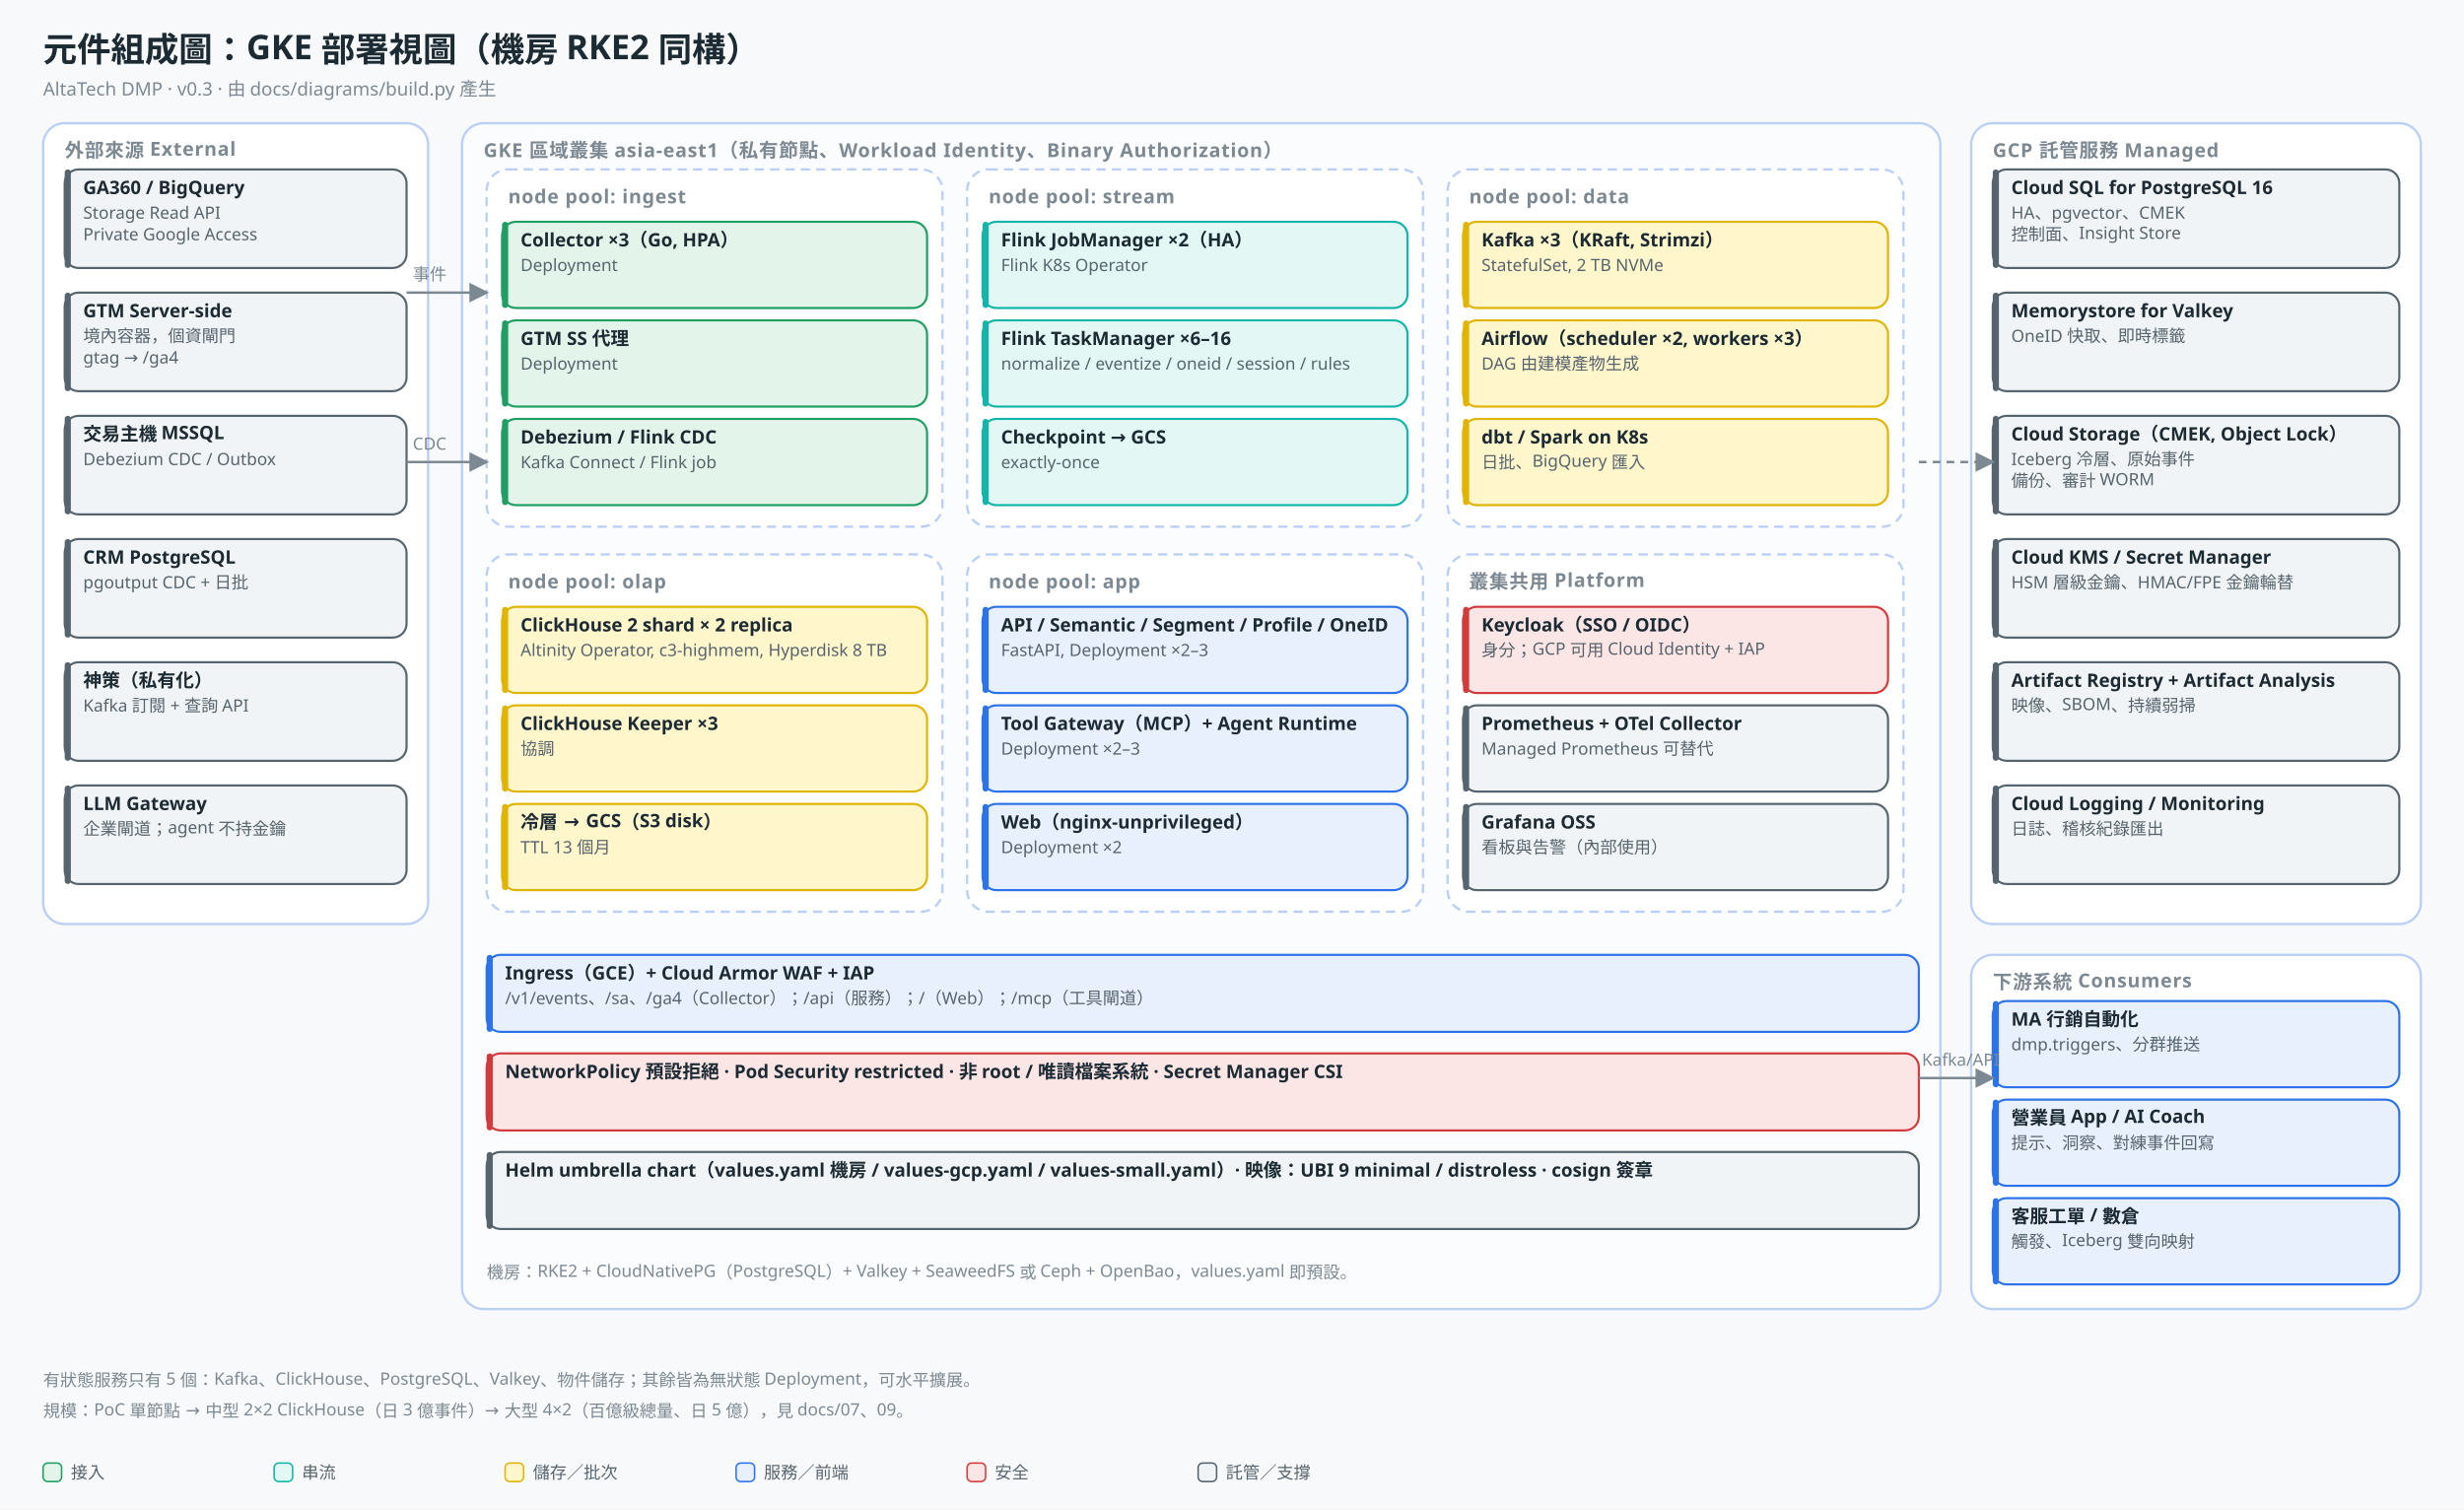
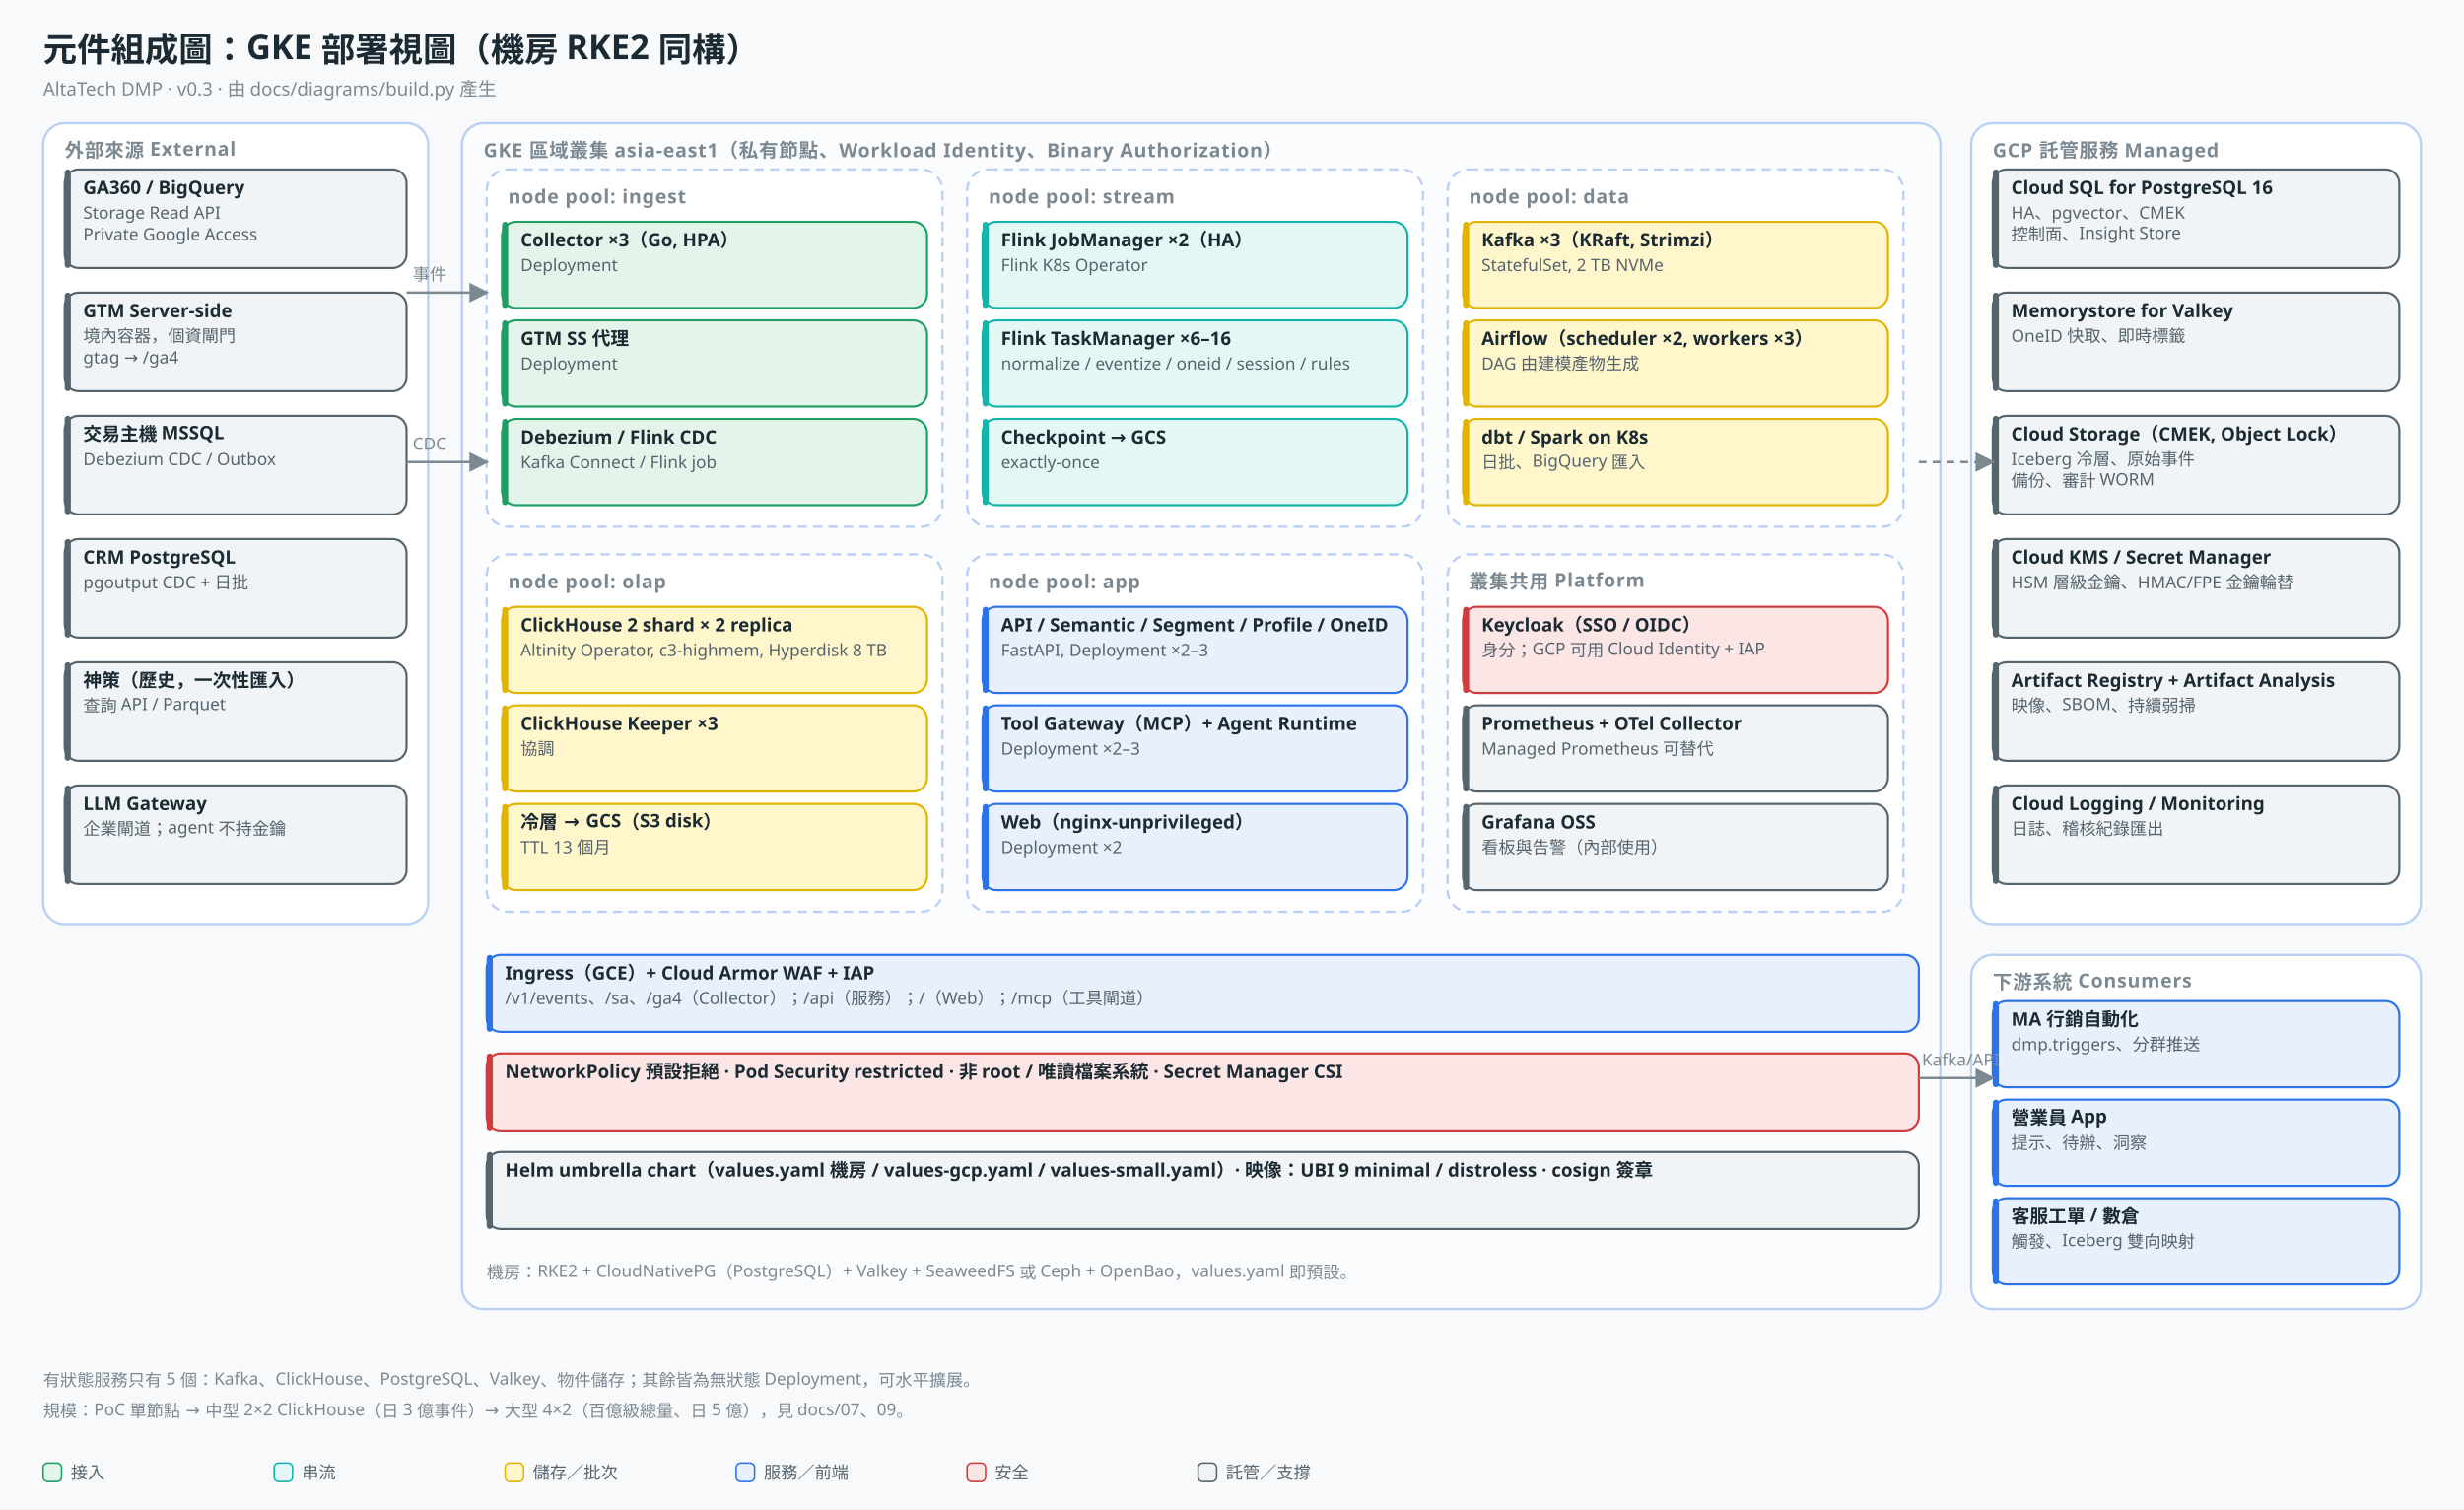
<svg xmlns="http://www.w3.org/2000/svg" viewBox="0 0 1600 980" width="1600" height="980">
  <defs>
    <marker id="ah" markerWidth="8" markerHeight="8" refX="7" refY="4" orient="auto">
      <path d="M0,0 L8,4 L0,8 z" fill="#7C8992" />
    </marker>
  </defs>
  <rect width="1600" height="980" fill="#F7F9FB" />
  <text x="28" y="40" font-family="'Plus Jakarta Sans','Noto Sans TC','PingFang TC','Microsoft JhengHei',sans-serif" font-size="22" font-weight="800" fill="#1C2B33">元件組成圖：GKE 部署視圖（機房 RKE2 同構）</text>
  <text x="28" y="62" font-family="'Plus Jakarta Sans','Noto Sans TC','PingFang TC','Microsoft JhengHei',sans-serif" font-size="12" fill="#7C8992">AltaTech DMP · v0.3 · 由 docs/diagrams/build.py 產生</text>
  <rect x="28" y="80" width="250" height="520" rx="14" fill="#FFFFFF" stroke="#B9CFF5" stroke-width="1.5" />
  <text x="42" y="102" font-family="'Plus Jakarta Sans','Noto Sans TC','PingFang TC','Microsoft JhengHei',sans-serif" font-size="12.5" font-weight="800" fill="#7C8992" letter-spacing=".5">外部來源  External</text>
  <rect x="42" y="110" width="222" height="64" rx="9" fill="#F1F4F6" stroke="#56646D" stroke-width="1.4" />
  <rect x="42" y="110" width="4" height="64" rx="2" fill="#56646D" />
  <text x="54" y="126" font-family="'Plus Jakarta Sans','Noto Sans TC','PingFang TC','Microsoft JhengHei',sans-serif" font-size="12" font-weight="700" fill="#1C2B33">GA360 / BigQuery</text>
  <text x="54" y="142" font-family="'Plus Jakarta Sans','Noto Sans TC','PingFang TC','Microsoft JhengHei',sans-serif" font-size="11" fill="#56646D">Storage Read API</text>
  <text x="54" y="156" font-family="'Plus Jakarta Sans','Noto Sans TC','PingFang TC','Microsoft JhengHei',sans-serif" font-size="11" fill="#56646D">Private Google Access</text>
  <rect x="42" y="190" width="222" height="64" rx="9" fill="#F1F4F6" stroke="#56646D" stroke-width="1.4" />
  <rect x="42" y="190" width="4" height="64" rx="2" fill="#56646D" />
  <text x="54" y="206" font-family="'Plus Jakarta Sans','Noto Sans TC','PingFang TC','Microsoft JhengHei',sans-serif" font-size="12" font-weight="700" fill="#1C2B33">GTM Server-side</text>
  <text x="54" y="222" font-family="'Plus Jakarta Sans','Noto Sans TC','PingFang TC','Microsoft JhengHei',sans-serif" font-size="11" fill="#56646D">境內容器，個資閘門</text>
  <text x="54" y="236" font-family="'Plus Jakarta Sans','Noto Sans TC','PingFang TC','Microsoft JhengHei',sans-serif" font-size="11" fill="#56646D">gtag → /ga4</text>
  <rect x="42" y="270" width="222" height="64" rx="9" fill="#F1F4F6" stroke="#56646D" stroke-width="1.4" />
  <rect x="42" y="270" width="4" height="64" rx="2" fill="#56646D" />
  <text x="54" y="286" font-family="'Plus Jakarta Sans','Noto Sans TC','PingFang TC','Microsoft JhengHei',sans-serif" font-size="12" font-weight="700" fill="#1C2B33">交易主機 MSSQL</text>
  <text x="54" y="302" font-family="'Plus Jakarta Sans','Noto Sans TC','PingFang TC','Microsoft JhengHei',sans-serif" font-size="11" fill="#56646D">Debezium CDC / Outbox</text>
  <rect x="42" y="350" width="222" height="64" rx="9" fill="#F1F4F6" stroke="#56646D" stroke-width="1.4" />
  <rect x="42" y="350" width="4" height="64" rx="2" fill="#56646D" />
  <text x="54" y="366" font-family="'Plus Jakarta Sans','Noto Sans TC','PingFang TC','Microsoft JhengHei',sans-serif" font-size="12" font-weight="700" fill="#1C2B33">CRM PostgreSQL</text>
  <text x="54" y="382" font-family="'Plus Jakarta Sans','Noto Sans TC','PingFang TC','Microsoft JhengHei',sans-serif" font-size="11" fill="#56646D">pgoutput CDC + 日批</text>
  <rect x="42" y="430" width="222" height="64" rx="9" fill="#F1F4F6" stroke="#56646D" stroke-width="1.4" />
  <rect x="42" y="430" width="4" height="64" rx="2" fill="#56646D" />
-   <text x="54" y="446" font-family="'Plus Jakarta Sans','Noto Sans TC','PingFang TC','Microsoft JhengHei',sans-serif" font-size="12" font-weight="700" fill="#1C2B33">神策（私有化）</text>
-   <text x="54" y="462" font-family="'Plus Jakarta Sans','Noto Sans TC','PingFang TC','Microsoft JhengHei',sans-serif" font-size="11" fill="#56646D">Kafka 訂閱 + 查詢 API</text>
+   <text x="54" y="446" font-family="'Plus Jakarta Sans','Noto Sans TC','PingFang TC','Microsoft JhengHei',sans-serif" font-size="12" font-weight="700" fill="#1C2B33">神策（歷史，一次性匯入）</text>
+   <text x="54" y="462" font-family="'Plus Jakarta Sans','Noto Sans TC','PingFang TC','Microsoft JhengHei',sans-serif" font-size="11" fill="#56646D">查詢 API / Parquet</text>
  <rect x="42" y="510" width="222" height="64" rx="9" fill="#F1F4F6" stroke="#56646D" stroke-width="1.4" />
  <rect x="42" y="510" width="4" height="64" rx="2" fill="#56646D" />
  <text x="54" y="526" font-family="'Plus Jakarta Sans','Noto Sans TC','PingFang TC','Microsoft JhengHei',sans-serif" font-size="12" font-weight="700" fill="#1C2B33">LLM Gateway</text>
  <text x="54" y="542" font-family="'Plus Jakarta Sans','Noto Sans TC','PingFang TC','Microsoft JhengHei',sans-serif" font-size="11" fill="#56646D">企業閘道；agent 不持金鑰</text>
  <rect x="300" y="80" width="960" height="770" rx="14" fill="#FBFCFE" stroke="#B9CFF5" stroke-width="1.5" />
  <text x="314" y="102" font-family="'Plus Jakarta Sans','Noto Sans TC','PingFang TC','Microsoft JhengHei',sans-serif" font-size="12.5" font-weight="800" fill="#7C8992" letter-spacing=".5">GKE 區域叢集  asia-east1（私有節點、Workload Identity、Binary Authorization）</text>
  <rect x="316" y="110" width="296" height="232" rx="14" fill="#FFFFFF" stroke="#B9CFF5" stroke-width="1.5" stroke-dasharray="6 4" />
  <text x="330" y="132" font-family="'Plus Jakarta Sans','Noto Sans TC','PingFang TC','Microsoft JhengHei',sans-serif" font-size="12.5" font-weight="800" fill="#7C8992" letter-spacing=".5">node pool: ingest</text>
  <rect x="326" y="144" width="276" height="56" rx="9" fill="#E3F4EA" stroke="#1E9E63" stroke-width="1.4" />
  <rect x="326" y="144" width="4" height="56" rx="2" fill="#1E9E63" />
  <text x="338" y="160" font-family="'Plus Jakarta Sans','Noto Sans TC','PingFang TC','Microsoft JhengHei',sans-serif" font-size="12" font-weight="700" fill="#1C2B33">Collector ×3（Go, HPA）</text>
  <text x="338" y="176" font-family="'Plus Jakarta Sans','Noto Sans TC','PingFang TC','Microsoft JhengHei',sans-serif" font-size="11" fill="#56646D">Deployment</text>
  <rect x="326" y="208" width="276" height="56" rx="9" fill="#E3F4EA" stroke="#1E9E63" stroke-width="1.4" />
  <rect x="326" y="208" width="4" height="56" rx="2" fill="#1E9E63" />
  <text x="338" y="224" font-family="'Plus Jakarta Sans','Noto Sans TC','PingFang TC','Microsoft JhengHei',sans-serif" font-size="12" font-weight="700" fill="#1C2B33">GTM SS 代理</text>
  <text x="338" y="240" font-family="'Plus Jakarta Sans','Noto Sans TC','PingFang TC','Microsoft JhengHei',sans-serif" font-size="11" fill="#56646D">Deployment</text>
  <rect x="326" y="272" width="276" height="56" rx="9" fill="#E3F4EA" stroke="#1E9E63" stroke-width="1.4" />
  <rect x="326" y="272" width="4" height="56" rx="2" fill="#1E9E63" />
  <text x="338" y="288" font-family="'Plus Jakarta Sans','Noto Sans TC','PingFang TC','Microsoft JhengHei',sans-serif" font-size="12" font-weight="700" fill="#1C2B33">Debezium / Flink CDC</text>
  <text x="338" y="304" font-family="'Plus Jakarta Sans','Noto Sans TC','PingFang TC','Microsoft JhengHei',sans-serif" font-size="11" fill="#56646D">Kafka Connect / Flink job</text>
  <rect x="628" y="110" width="296" height="232" rx="14" fill="#FFFFFF" stroke="#B9CFF5" stroke-width="1.5" stroke-dasharray="6 4" />
  <text x="642" y="132" font-family="'Plus Jakarta Sans','Noto Sans TC','PingFang TC','Microsoft JhengHei',sans-serif" font-size="12.5" font-weight="800" fill="#7C8992" letter-spacing=".5">node pool: stream</text>
  <rect x="638" y="144" width="276" height="56" rx="9" fill="#E3F7F5" stroke="#12B5A8" stroke-width="1.4" />
  <rect x="638" y="144" width="4" height="56" rx="2" fill="#12B5A8" />
  <text x="650" y="160" font-family="'Plus Jakarta Sans','Noto Sans TC','PingFang TC','Microsoft JhengHei',sans-serif" font-size="12" font-weight="700" fill="#1C2B33">Flink JobManager ×2（HA）</text>
  <text x="650" y="176" font-family="'Plus Jakarta Sans','Noto Sans TC','PingFang TC','Microsoft JhengHei',sans-serif" font-size="11" fill="#56646D">Flink K8s Operator</text>
  <rect x="638" y="208" width="276" height="56" rx="9" fill="#E3F7F5" stroke="#12B5A8" stroke-width="1.4" />
  <rect x="638" y="208" width="4" height="56" rx="2" fill="#12B5A8" />
  <text x="650" y="224" font-family="'Plus Jakarta Sans','Noto Sans TC','PingFang TC','Microsoft JhengHei',sans-serif" font-size="12" font-weight="700" fill="#1C2B33">Flink TaskManager ×6–16</text>
  <text x="650" y="240" font-family="'Plus Jakarta Sans','Noto Sans TC','PingFang TC','Microsoft JhengHei',sans-serif" font-size="11" fill="#56646D">normalize / eventize / oneid / session / rules</text>
  <rect x="638" y="272" width="276" height="56" rx="9" fill="#E3F7F5" stroke="#12B5A8" stroke-width="1.4" />
  <rect x="638" y="272" width="4" height="56" rx="2" fill="#12B5A8" />
  <text x="650" y="288" font-family="'Plus Jakarta Sans','Noto Sans TC','PingFang TC','Microsoft JhengHei',sans-serif" font-size="12" font-weight="700" fill="#1C2B33">Checkpoint → GCS</text>
  <text x="650" y="304" font-family="'Plus Jakarta Sans','Noto Sans TC','PingFang TC','Microsoft JhengHei',sans-serif" font-size="11" fill="#56646D">exactly-once</text>
  <rect x="940" y="110" width="296" height="232" rx="14" fill="#FFFFFF" stroke="#B9CFF5" stroke-width="1.5" stroke-dasharray="6 4" />
  <text x="954" y="132" font-family="'Plus Jakarta Sans','Noto Sans TC','PingFang TC','Microsoft JhengHei',sans-serif" font-size="12.5" font-weight="800" fill="#7C8992" letter-spacing=".5">node pool: data</text>
  <rect x="950" y="144" width="276" height="56" rx="9" fill="#FFF6CC" stroke="#E0B400" stroke-width="1.4" />
  <rect x="950" y="144" width="4" height="56" rx="2" fill="#E0B400" />
  <text x="962" y="160" font-family="'Plus Jakarta Sans','Noto Sans TC','PingFang TC','Microsoft JhengHei',sans-serif" font-size="12" font-weight="700" fill="#1C2B33">Kafka ×3（KRaft, Strimzi）</text>
  <text x="962" y="176" font-family="'Plus Jakarta Sans','Noto Sans TC','PingFang TC','Microsoft JhengHei',sans-serif" font-size="11" fill="#56646D">StatefulSet, 2 TB NVMe</text>
  <rect x="950" y="208" width="276" height="56" rx="9" fill="#FFF6CC" stroke="#E0B400" stroke-width="1.4" />
  <rect x="950" y="208" width="4" height="56" rx="2" fill="#E0B400" />
  <text x="962" y="224" font-family="'Plus Jakarta Sans','Noto Sans TC','PingFang TC','Microsoft JhengHei',sans-serif" font-size="12" font-weight="700" fill="#1C2B33">Airflow（scheduler ×2, workers ×3）</text>
  <text x="962" y="240" font-family="'Plus Jakarta Sans','Noto Sans TC','PingFang TC','Microsoft JhengHei',sans-serif" font-size="11" fill="#56646D">DAG 由建模產物生成</text>
  <rect x="950" y="272" width="276" height="56" rx="9" fill="#FFF6CC" stroke="#E0B400" stroke-width="1.4" />
  <rect x="950" y="272" width="4" height="56" rx="2" fill="#E0B400" />
  <text x="962" y="288" font-family="'Plus Jakarta Sans','Noto Sans TC','PingFang TC','Microsoft JhengHei',sans-serif" font-size="12" font-weight="700" fill="#1C2B33">dbt / Spark on K8s</text>
  <text x="962" y="304" font-family="'Plus Jakarta Sans','Noto Sans TC','PingFang TC','Microsoft JhengHei',sans-serif" font-size="11" fill="#56646D">日批、BigQuery 匯入</text>
  <rect x="316" y="360" width="296" height="232" rx="14" fill="#FFFFFF" stroke="#B9CFF5" stroke-width="1.5" stroke-dasharray="6 4" />
  <text x="330" y="382" font-family="'Plus Jakarta Sans','Noto Sans TC','PingFang TC','Microsoft JhengHei',sans-serif" font-size="12.5" font-weight="800" fill="#7C8992" letter-spacing=".5">node pool: olap</text>
  <rect x="326" y="394" width="276" height="56" rx="9" fill="#FFF6CC" stroke="#E0B400" stroke-width="1.4" />
  <rect x="326" y="394" width="4" height="56" rx="2" fill="#E0B400" />
  <text x="338" y="410" font-family="'Plus Jakarta Sans','Noto Sans TC','PingFang TC','Microsoft JhengHei',sans-serif" font-size="12" font-weight="700" fill="#1C2B33">ClickHouse 2 shard × 2 replica</text>
  <text x="338" y="426" font-family="'Plus Jakarta Sans','Noto Sans TC','PingFang TC','Microsoft JhengHei',sans-serif" font-size="11" fill="#56646D">Altinity Operator, c3-highmem, Hyperdisk 8 TB</text>
  <rect x="326" y="458" width="276" height="56" rx="9" fill="#FFF6CC" stroke="#E0B400" stroke-width="1.4" />
  <rect x="326" y="458" width="4" height="56" rx="2" fill="#E0B400" />
  <text x="338" y="474" font-family="'Plus Jakarta Sans','Noto Sans TC','PingFang TC','Microsoft JhengHei',sans-serif" font-size="12" font-weight="700" fill="#1C2B33">ClickHouse Keeper ×3</text>
  <text x="338" y="490" font-family="'Plus Jakarta Sans','Noto Sans TC','PingFang TC','Microsoft JhengHei',sans-serif" font-size="11" fill="#56646D">協調</text>
  <rect x="326" y="522" width="276" height="56" rx="9" fill="#FFF6CC" stroke="#E0B400" stroke-width="1.4" />
  <rect x="326" y="522" width="4" height="56" rx="2" fill="#E0B400" />
  <text x="338" y="538" font-family="'Plus Jakarta Sans','Noto Sans TC','PingFang TC','Microsoft JhengHei',sans-serif" font-size="12" font-weight="700" fill="#1C2B33">冷層 → GCS（S3 disk）</text>
  <text x="338" y="554" font-family="'Plus Jakarta Sans','Noto Sans TC','PingFang TC','Microsoft JhengHei',sans-serif" font-size="11" fill="#56646D">TTL 13 個月</text>
  <rect x="628" y="360" width="296" height="232" rx="14" fill="#FFFFFF" stroke="#B9CFF5" stroke-width="1.5" stroke-dasharray="6 4" />
  <text x="642" y="382" font-family="'Plus Jakarta Sans','Noto Sans TC','PingFang TC','Microsoft JhengHei',sans-serif" font-size="12.5" font-weight="800" fill="#7C8992" letter-spacing=".5">node pool: app</text>
  <rect x="638" y="394" width="276" height="56" rx="9" fill="#E9F0FD" stroke="#2C73EA" stroke-width="1.4" />
  <rect x="638" y="394" width="4" height="56" rx="2" fill="#2C73EA" />
  <text x="650" y="410" font-family="'Plus Jakarta Sans','Noto Sans TC','PingFang TC','Microsoft JhengHei',sans-serif" font-size="12" font-weight="700" fill="#1C2B33">API / Semantic / Segment / Profile / OneID</text>
  <text x="650" y="426" font-family="'Plus Jakarta Sans','Noto Sans TC','PingFang TC','Microsoft JhengHei',sans-serif" font-size="11" fill="#56646D">FastAPI, Deployment ×2–3</text>
  <rect x="638" y="458" width="276" height="56" rx="9" fill="#E9F0FD" stroke="#2C73EA" stroke-width="1.4" />
  <rect x="638" y="458" width="4" height="56" rx="2" fill="#2C73EA" />
  <text x="650" y="474" font-family="'Plus Jakarta Sans','Noto Sans TC','PingFang TC','Microsoft JhengHei',sans-serif" font-size="12" font-weight="700" fill="#1C2B33">Tool Gateway（MCP）+ Agent Runtime</text>
  <text x="650" y="490" font-family="'Plus Jakarta Sans','Noto Sans TC','PingFang TC','Microsoft JhengHei',sans-serif" font-size="11" fill="#56646D">Deployment ×2–3</text>
  <rect x="638" y="522" width="276" height="56" rx="9" fill="#E9F0FD" stroke="#2C73EA" stroke-width="1.4" />
  <rect x="638" y="522" width="4" height="56" rx="2" fill="#2C73EA" />
  <text x="650" y="538" font-family="'Plus Jakarta Sans','Noto Sans TC','PingFang TC','Microsoft JhengHei',sans-serif" font-size="12" font-weight="700" fill="#1C2B33">Web（nginx-unprivileged）</text>
  <text x="650" y="554" font-family="'Plus Jakarta Sans','Noto Sans TC','PingFang TC','Microsoft JhengHei',sans-serif" font-size="11" fill="#56646D">Deployment ×2</text>
  <rect x="940" y="360" width="296" height="232" rx="14" fill="#FFFFFF" stroke="#B9CFF5" stroke-width="1.5" stroke-dasharray="6 4" />
  <text x="954" y="382" font-family="'Plus Jakarta Sans','Noto Sans TC','PingFang TC','Microsoft JhengHei',sans-serif" font-size="12.5" font-weight="800" fill="#7C8992" letter-spacing=".5">叢集共用  Platform</text>
  <rect x="950" y="394" width="276" height="56" rx="9" fill="#FBE5E5" stroke="#D23B3B" stroke-width="1.4" />
  <rect x="950" y="394" width="4" height="56" rx="2" fill="#D23B3B" />
  <text x="962" y="410" font-family="'Plus Jakarta Sans','Noto Sans TC','PingFang TC','Microsoft JhengHei',sans-serif" font-size="12" font-weight="700" fill="#1C2B33">Keycloak（SSO / OIDC）</text>
  <text x="962" y="426" font-family="'Plus Jakarta Sans','Noto Sans TC','PingFang TC','Microsoft JhengHei',sans-serif" font-size="11" fill="#56646D">身分；GCP 可用 Cloud Identity + IAP</text>
  <rect x="950" y="458" width="276" height="56" rx="9" fill="#F1F4F6" stroke="#56646D" stroke-width="1.4" />
  <rect x="950" y="458" width="4" height="56" rx="2" fill="#56646D" />
  <text x="962" y="474" font-family="'Plus Jakarta Sans','Noto Sans TC','PingFang TC','Microsoft JhengHei',sans-serif" font-size="12" font-weight="700" fill="#1C2B33">Prometheus + OTel Collector</text>
  <text x="962" y="490" font-family="'Plus Jakarta Sans','Noto Sans TC','PingFang TC','Microsoft JhengHei',sans-serif" font-size="11" fill="#56646D">Managed Prometheus 可替代</text>
  <rect x="950" y="522" width="276" height="56" rx="9" fill="#F1F4F6" stroke="#56646D" stroke-width="1.4" />
  <rect x="950" y="522" width="4" height="56" rx="2" fill="#56646D" />
  <text x="962" y="538" font-family="'Plus Jakarta Sans','Noto Sans TC','PingFang TC','Microsoft JhengHei',sans-serif" font-size="12" font-weight="700" fill="#1C2B33">Grafana OSS</text>
  <text x="962" y="554" font-family="'Plus Jakarta Sans','Noto Sans TC','PingFang TC','Microsoft JhengHei',sans-serif" font-size="11" fill="#56646D">看板與告警（內部使用）</text>
  <rect x="316" y="620" width="930" height="50" rx="9" fill="#E9F0FD" stroke="#2C73EA" stroke-width="1.4" />
  <rect x="316" y="620" width="4" height="50" rx="2" fill="#2C73EA" />
  <text x="328" y="636" font-family="'Plus Jakarta Sans','Noto Sans TC','PingFang TC','Microsoft JhengHei',sans-serif" font-size="12" font-weight="700" fill="#1C2B33">Ingress（GCE）+ Cloud Armor WAF + IAP</text>
  <text x="328" y="652" font-family="'Plus Jakarta Sans','Noto Sans TC','PingFang TC','Microsoft JhengHei',sans-serif" font-size="11" fill="#56646D">/v1/events、/sa、/ga4（Collector）；/api（服務）；/（Web）；/mcp（工具閘道）</text>
  <rect x="316" y="684" width="930" height="50" rx="9" fill="#FBE5E5" stroke="#D23B3B" stroke-width="1.4" />
  <rect x="316" y="684" width="4" height="50" rx="2" fill="#D23B3B" />
  <text x="328" y="700" font-family="'Plus Jakarta Sans','Noto Sans TC','PingFang TC','Microsoft JhengHei',sans-serif" font-size="12" font-weight="700" fill="#1C2B33">NetworkPolicy 預設拒絕 · Pod Security restricted · 非 root / 唯讀檔案系統 · Secret Manager CSI</text>
  <rect x="316" y="748" width="930" height="50" rx="9" fill="#F1F4F6" stroke="#56646D" stroke-width="1.4" />
  <rect x="316" y="748" width="4" height="50" rx="2" fill="#56646D" />
  <text x="328" y="764" font-family="'Plus Jakarta Sans','Noto Sans TC','PingFang TC','Microsoft JhengHei',sans-serif" font-size="12" font-weight="700" fill="#1C2B33">Helm umbrella chart（values.yaml 機房 / values-gcp.yaml / values-small.yaml）· 映像：UBI 9 minimal / distroless · cosign 簽章</text>
  <text x="316" y="830" font-family="'Plus Jakarta Sans','Noto Sans TC','PingFang TC','Microsoft JhengHei',sans-serif" font-size="11" fill="#7C8992">機房：RKE2 + CloudNativePG（PostgreSQL）+ Valkey + SeaweedFS 或 Ceph + OpenBao，values.yaml 即預設。</text>
  <rect x="1280" y="80" width="292" height="520" rx="14" fill="#FFFFFF" stroke="#B9CFF5" stroke-width="1.5" />
  <text x="1294" y="102" font-family="'Plus Jakarta Sans','Noto Sans TC','PingFang TC','Microsoft JhengHei',sans-serif" font-size="12.5" font-weight="800" fill="#7C8992" letter-spacing=".5">GCP 託管服務  Managed</text>
  <rect x="1294" y="110" width="264" height="64" rx="9" fill="#F1F4F6" stroke="#56646D" stroke-width="1.4" />
  <rect x="1294" y="110" width="4" height="64" rx="2" fill="#56646D" />
  <text x="1306" y="126" font-family="'Plus Jakarta Sans','Noto Sans TC','PingFang TC','Microsoft JhengHei',sans-serif" font-size="12" font-weight="700" fill="#1C2B33">Cloud SQL for PostgreSQL 16</text>
  <text x="1306" y="142" font-family="'Plus Jakarta Sans','Noto Sans TC','PingFang TC','Microsoft JhengHei',sans-serif" font-size="11" fill="#56646D">HA、pgvector、CMEK</text>
  <text x="1306" y="156" font-family="'Plus Jakarta Sans','Noto Sans TC','PingFang TC','Microsoft JhengHei',sans-serif" font-size="11" fill="#56646D">控制面、Insight Store</text>
  <rect x="1294" y="190" width="264" height="64" rx="9" fill="#F1F4F6" stroke="#56646D" stroke-width="1.4" />
  <rect x="1294" y="190" width="4" height="64" rx="2" fill="#56646D" />
  <text x="1306" y="206" font-family="'Plus Jakarta Sans','Noto Sans TC','PingFang TC','Microsoft JhengHei',sans-serif" font-size="12" font-weight="700" fill="#1C2B33">Memorystore for Valkey</text>
  <text x="1306" y="222" font-family="'Plus Jakarta Sans','Noto Sans TC','PingFang TC','Microsoft JhengHei',sans-serif" font-size="11" fill="#56646D">OneID 快取、即時標籤</text>
  <rect x="1294" y="270" width="264" height="64" rx="9" fill="#F1F4F6" stroke="#56646D" stroke-width="1.4" />
  <rect x="1294" y="270" width="4" height="64" rx="2" fill="#56646D" />
  <text x="1306" y="286" font-family="'Plus Jakarta Sans','Noto Sans TC','PingFang TC','Microsoft JhengHei',sans-serif" font-size="12" font-weight="700" fill="#1C2B33">Cloud Storage（CMEK, Object Lock）</text>
  <text x="1306" y="302" font-family="'Plus Jakarta Sans','Noto Sans TC','PingFang TC','Microsoft JhengHei',sans-serif" font-size="11" fill="#56646D">Iceberg 冷層、原始事件</text>
  <text x="1306" y="316" font-family="'Plus Jakarta Sans','Noto Sans TC','PingFang TC','Microsoft JhengHei',sans-serif" font-size="11" fill="#56646D">備份、審計 WORM</text>
  <rect x="1294" y="350" width="264" height="64" rx="9" fill="#F1F4F6" stroke="#56646D" stroke-width="1.4" />
  <rect x="1294" y="350" width="4" height="64" rx="2" fill="#56646D" />
  <text x="1306" y="366" font-family="'Plus Jakarta Sans','Noto Sans TC','PingFang TC','Microsoft JhengHei',sans-serif" font-size="12" font-weight="700" fill="#1C2B33">Cloud KMS / Secret Manager</text>
  <text x="1306" y="382" font-family="'Plus Jakarta Sans','Noto Sans TC','PingFang TC','Microsoft JhengHei',sans-serif" font-size="11" fill="#56646D">HSM 層級金鑰、HMAC/FPE 金鑰輪替</text>
  <rect x="1294" y="430" width="264" height="64" rx="9" fill="#F1F4F6" stroke="#56646D" stroke-width="1.4" />
  <rect x="1294" y="430" width="4" height="64" rx="2" fill="#56646D" />
  <text x="1306" y="446" font-family="'Plus Jakarta Sans','Noto Sans TC','PingFang TC','Microsoft JhengHei',sans-serif" font-size="12" font-weight="700" fill="#1C2B33">Artifact Registry + Artifact Analysis</text>
  <text x="1306" y="462" font-family="'Plus Jakarta Sans','Noto Sans TC','PingFang TC','Microsoft JhengHei',sans-serif" font-size="11" fill="#56646D">映像、SBOM、持續弱掃</text>
  <rect x="1294" y="510" width="264" height="64" rx="9" fill="#F1F4F6" stroke="#56646D" stroke-width="1.4" />
  <rect x="1294" y="510" width="4" height="64" rx="2" fill="#56646D" />
  <text x="1306" y="526" font-family="'Plus Jakarta Sans','Noto Sans TC','PingFang TC','Microsoft JhengHei',sans-serif" font-size="12" font-weight="700" fill="#1C2B33">Cloud Logging / Monitoring</text>
  <text x="1306" y="542" font-family="'Plus Jakarta Sans','Noto Sans TC','PingFang TC','Microsoft JhengHei',sans-serif" font-size="11" fill="#56646D">日誌、稽核紀錄匯出</text>
  <rect x="1280" y="620" width="292" height="230" rx="14" fill="#FFFFFF" stroke="#B9CFF5" stroke-width="1.5" />
  <text x="1294" y="642" font-family="'Plus Jakarta Sans','Noto Sans TC','PingFang TC','Microsoft JhengHei',sans-serif" font-size="12.5" font-weight="800" fill="#7C8992" letter-spacing=".5">下游系統  Consumers</text>
  <rect x="1294" y="650" width="264" height="56" rx="9" fill="#E9F0FD" stroke="#2C73EA" stroke-width="1.4" />
  <rect x="1294" y="650" width="4" height="56" rx="2" fill="#2C73EA" />
  <text x="1306" y="666" font-family="'Plus Jakarta Sans','Noto Sans TC','PingFang TC','Microsoft JhengHei',sans-serif" font-size="12" font-weight="700" fill="#1C2B33">MA 行銷自動化</text>
  <text x="1306" y="682" font-family="'Plus Jakarta Sans','Noto Sans TC','PingFang TC','Microsoft JhengHei',sans-serif" font-size="11" fill="#56646D">dmp.triggers、分群推送</text>
  <rect x="1294" y="714" width="264" height="56" rx="9" fill="#E9F0FD" stroke="#2C73EA" stroke-width="1.4" />
  <rect x="1294" y="714" width="4" height="56" rx="2" fill="#2C73EA" />
-   <text x="1306" y="730" font-family="'Plus Jakarta Sans','Noto Sans TC','PingFang TC','Microsoft JhengHei',sans-serif" font-size="12" font-weight="700" fill="#1C2B33">營業員 App / AI Coach</text>
-   <text x="1306" y="746" font-family="'Plus Jakarta Sans','Noto Sans TC','PingFang TC','Microsoft JhengHei',sans-serif" font-size="11" fill="#56646D">提示、洞察、對練事件回寫</text>
+   <text x="1306" y="730" font-family="'Plus Jakarta Sans','Noto Sans TC','PingFang TC','Microsoft JhengHei',sans-serif" font-size="12" font-weight="700" fill="#1C2B33">營業員 App</text>
+   <text x="1306" y="746" font-family="'Plus Jakarta Sans','Noto Sans TC','PingFang TC','Microsoft JhengHei',sans-serif" font-size="11" fill="#56646D">提示、待辦、洞察</text>
  <rect x="1294" y="778" width="264" height="56" rx="9" fill="#E9F0FD" stroke="#2C73EA" stroke-width="1.4" />
  <rect x="1294" y="778" width="4" height="56" rx="2" fill="#2C73EA" />
  <text x="1306" y="794" font-family="'Plus Jakarta Sans','Noto Sans TC','PingFang TC','Microsoft JhengHei',sans-serif" font-size="12" font-weight="700" fill="#1C2B33">客服工單 / 數倉</text>
  <text x="1306" y="810" font-family="'Plus Jakarta Sans','Noto Sans TC','PingFang TC','Microsoft JhengHei',sans-serif" font-size="11" fill="#56646D">觸發、Iceberg 雙向映射</text>
  <path d="M264,300 L316,300" fill="none" stroke="#7C8992" stroke-width="1.6" marker-end="url(#ah)" />
  <text x="268" y="292" font-family="'Plus Jakarta Sans','Noto Sans TC','PingFang TC','Microsoft JhengHei',sans-serif" font-size="11" fill="#7C8992">CDC</text>
  <path d="M264,190 L316,190" fill="none" stroke="#7C8992" stroke-width="1.6" marker-end="url(#ah)" />
  <text x="268" y="182" font-family="'Plus Jakarta Sans','Noto Sans TC','PingFang TC','Microsoft JhengHei',sans-serif" font-size="11" fill="#7C8992">事件</text>
  <path d="M1246,300 L1294,300" fill="none" stroke="#7C8992" stroke-width="1.6" marker-end="url(#ah)" stroke-dasharray="5 4" />
  <path d="M1246,700 L1294,700" fill="none" stroke="#7C8992" stroke-width="1.6" marker-end="url(#ah)" />
  <text x="1248" y="692" font-family="'Plus Jakarta Sans','Noto Sans TC','PingFang TC','Microsoft JhengHei',sans-serif" font-size="11" fill="#7C8992">Kafka/API</text>
  <text x="28" y="900" font-family="'Plus Jakarta Sans','Noto Sans TC','PingFang TC','Microsoft JhengHei',sans-serif" font-size="11" fill="#7C8992">有狀態服務只有 5 個：Kafka、ClickHouse、PostgreSQL、Valkey、物件儲存；其餘皆為無狀態 Deployment，可水平擴展。</text>
  <text x="28" y="920" font-family="'Plus Jakarta Sans','Noto Sans TC','PingFang TC','Microsoft JhengHei',sans-serif" font-size="11" fill="#7C8992">規模：PoC 單節點 → 中型 2×2 ClickHouse（日 3 億事件）→ 大型 4×2（百億級總量、日 5 億），見 docs/07、09。</text>
  <rect x="28" y="950" width="12" height="12" rx="3" fill="#E3F4EA" stroke="#1E9E63" />
  <text x="46" y="960" font-family="'Plus Jakarta Sans','Noto Sans TC','PingFang TC','Microsoft JhengHei',sans-serif" font-size="11" fill="#56646D">接入</text>
  <rect x="178" y="950" width="12" height="12" rx="3" fill="#E3F7F5" stroke="#12B5A8" />
  <text x="196" y="960" font-family="'Plus Jakarta Sans','Noto Sans TC','PingFang TC','Microsoft JhengHei',sans-serif" font-size="11" fill="#56646D">串流</text>
  <rect x="328" y="950" width="12" height="12" rx="3" fill="#FFF6CC" stroke="#E0B400" />
  <text x="346" y="960" font-family="'Plus Jakarta Sans','Noto Sans TC','PingFang TC','Microsoft JhengHei',sans-serif" font-size="11" fill="#56646D">儲存／批次</text>
  <rect x="478" y="950" width="12" height="12" rx="3" fill="#E9F0FD" stroke="#2C73EA" />
  <text x="496" y="960" font-family="'Plus Jakarta Sans','Noto Sans TC','PingFang TC','Microsoft JhengHei',sans-serif" font-size="11" fill="#56646D">服務／前端</text>
  <rect x="628" y="950" width="12" height="12" rx="3" fill="#FBE5E5" stroke="#D23B3B" />
  <text x="646" y="960" font-family="'Plus Jakarta Sans','Noto Sans TC','PingFang TC','Microsoft JhengHei',sans-serif" font-size="11" fill="#56646D">安全</text>
  <rect x="778" y="950" width="12" height="12" rx="3" fill="#F1F4F6" stroke="#56646D" />
  <text x="796" y="960" font-family="'Plus Jakarta Sans','Noto Sans TC','PingFang TC','Microsoft JhengHei',sans-serif" font-size="11" fill="#56646D">託管／支撐</text>
</svg>
